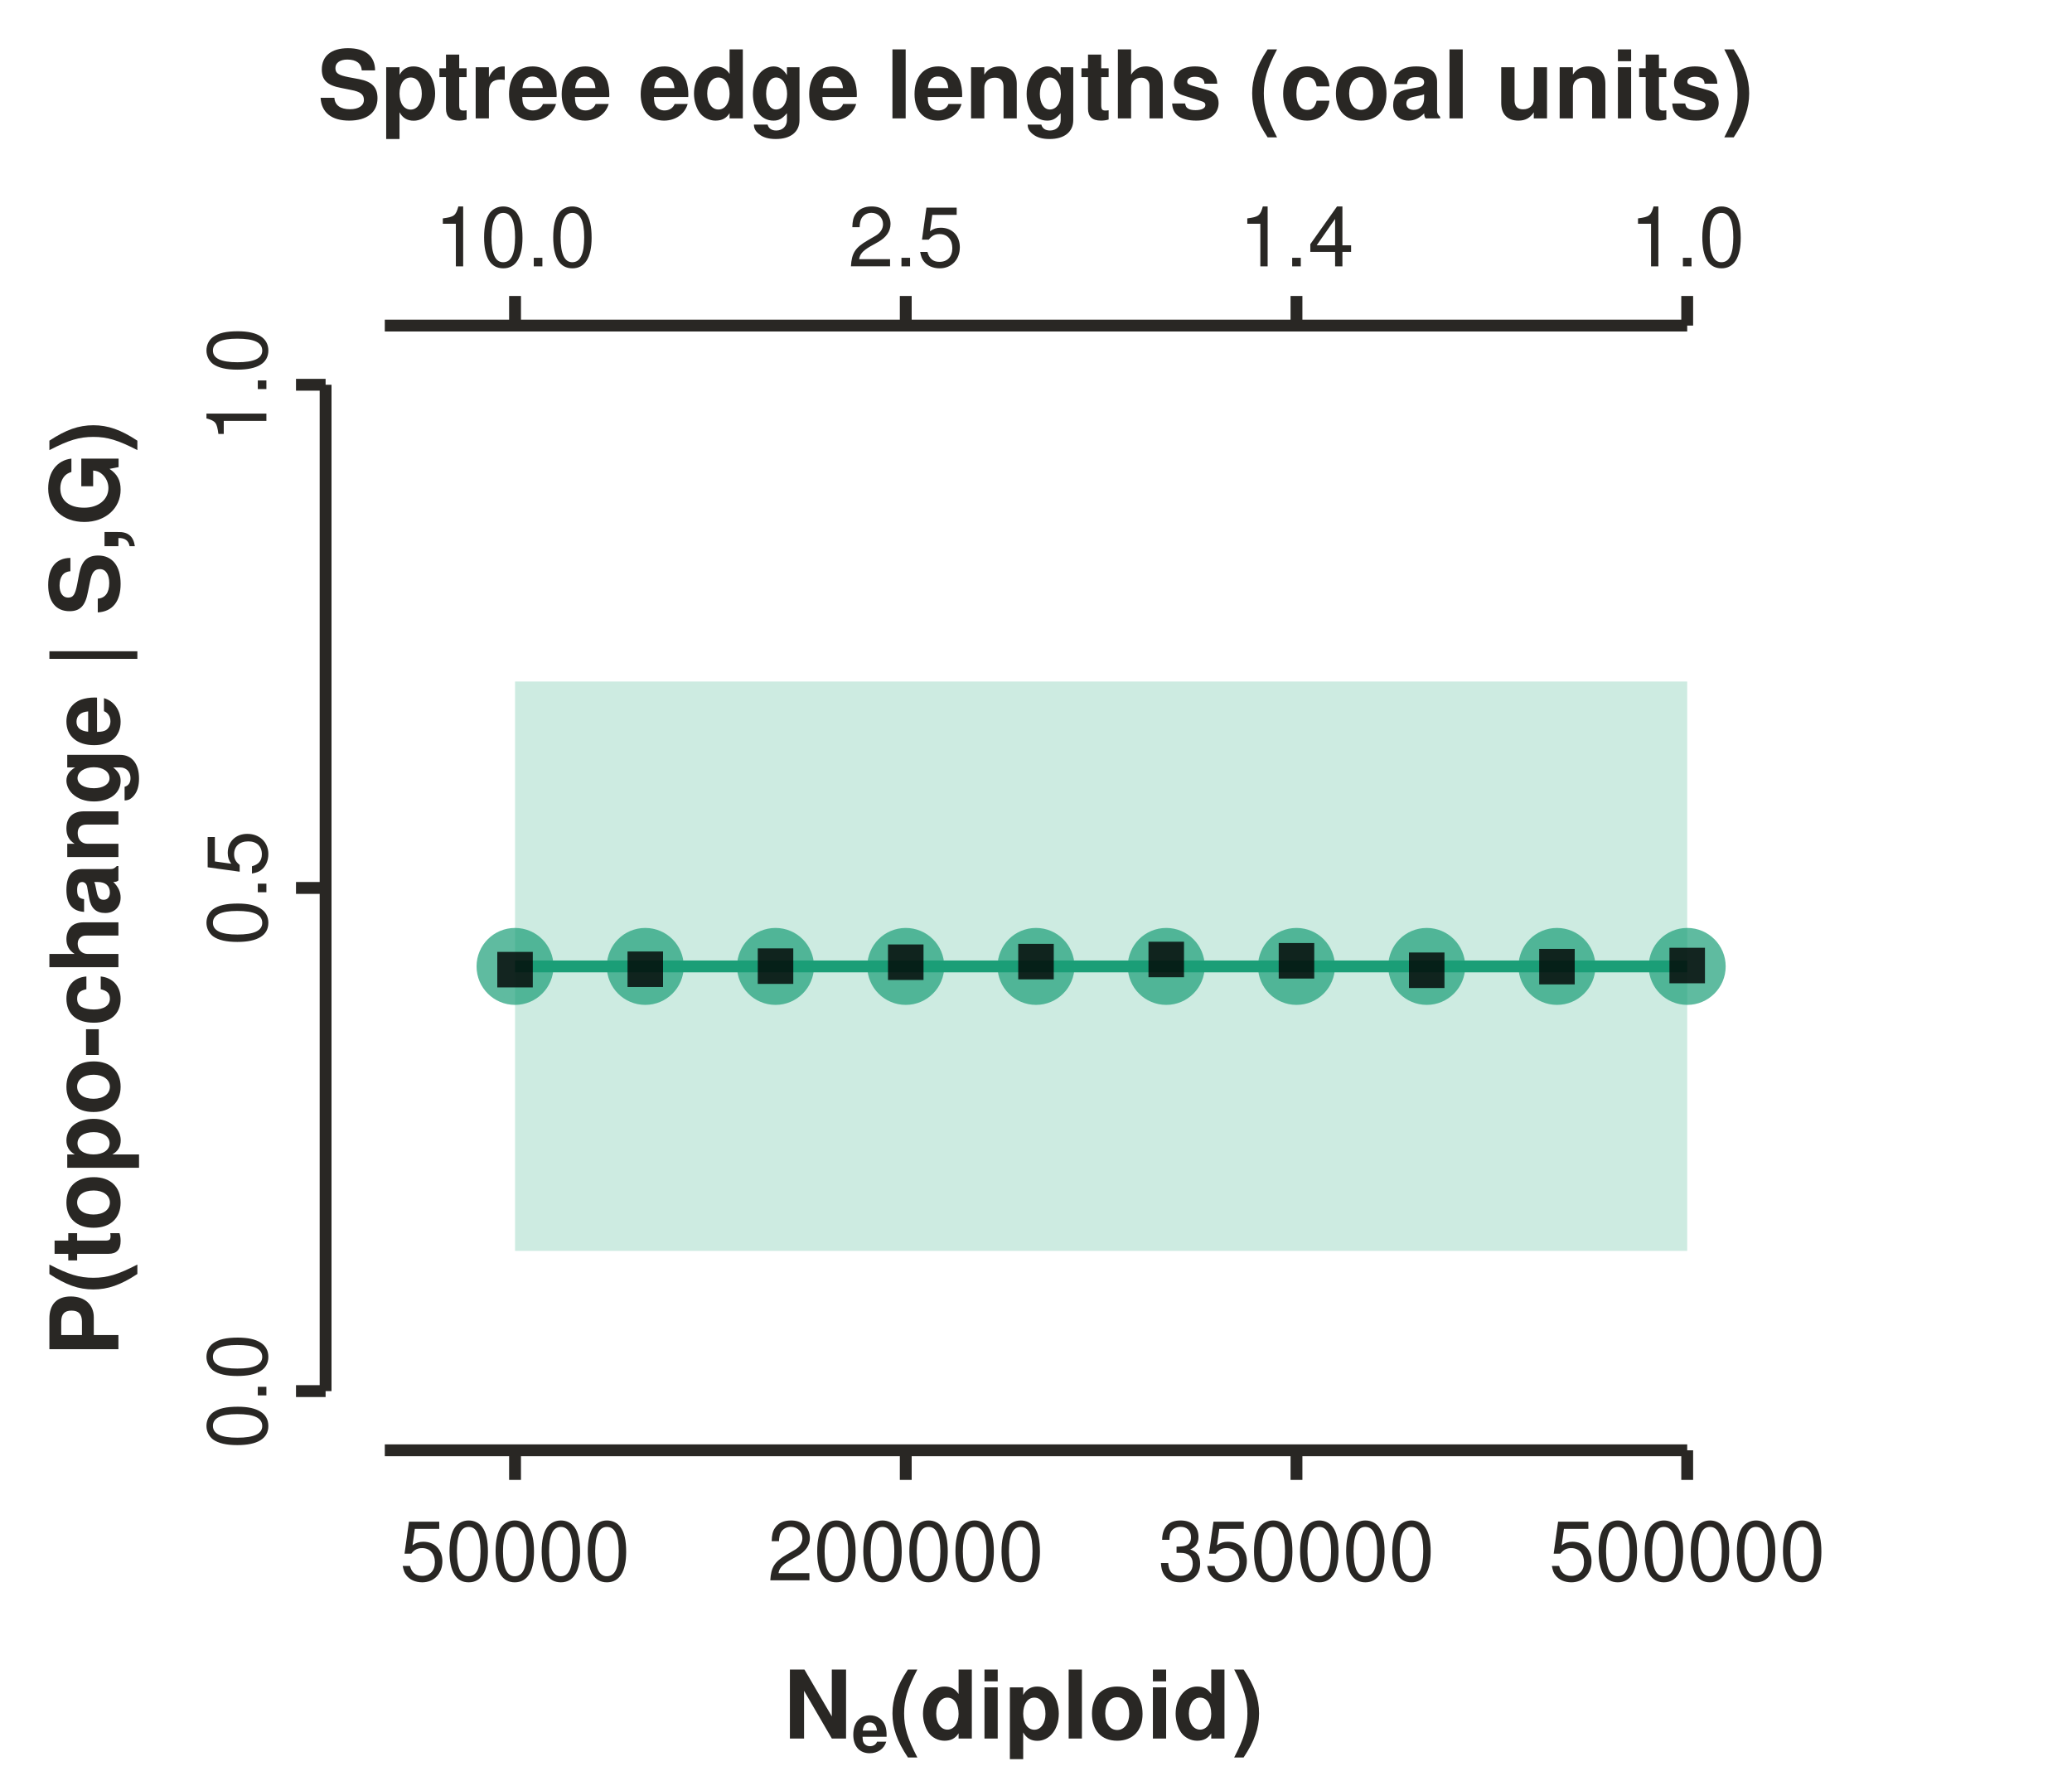
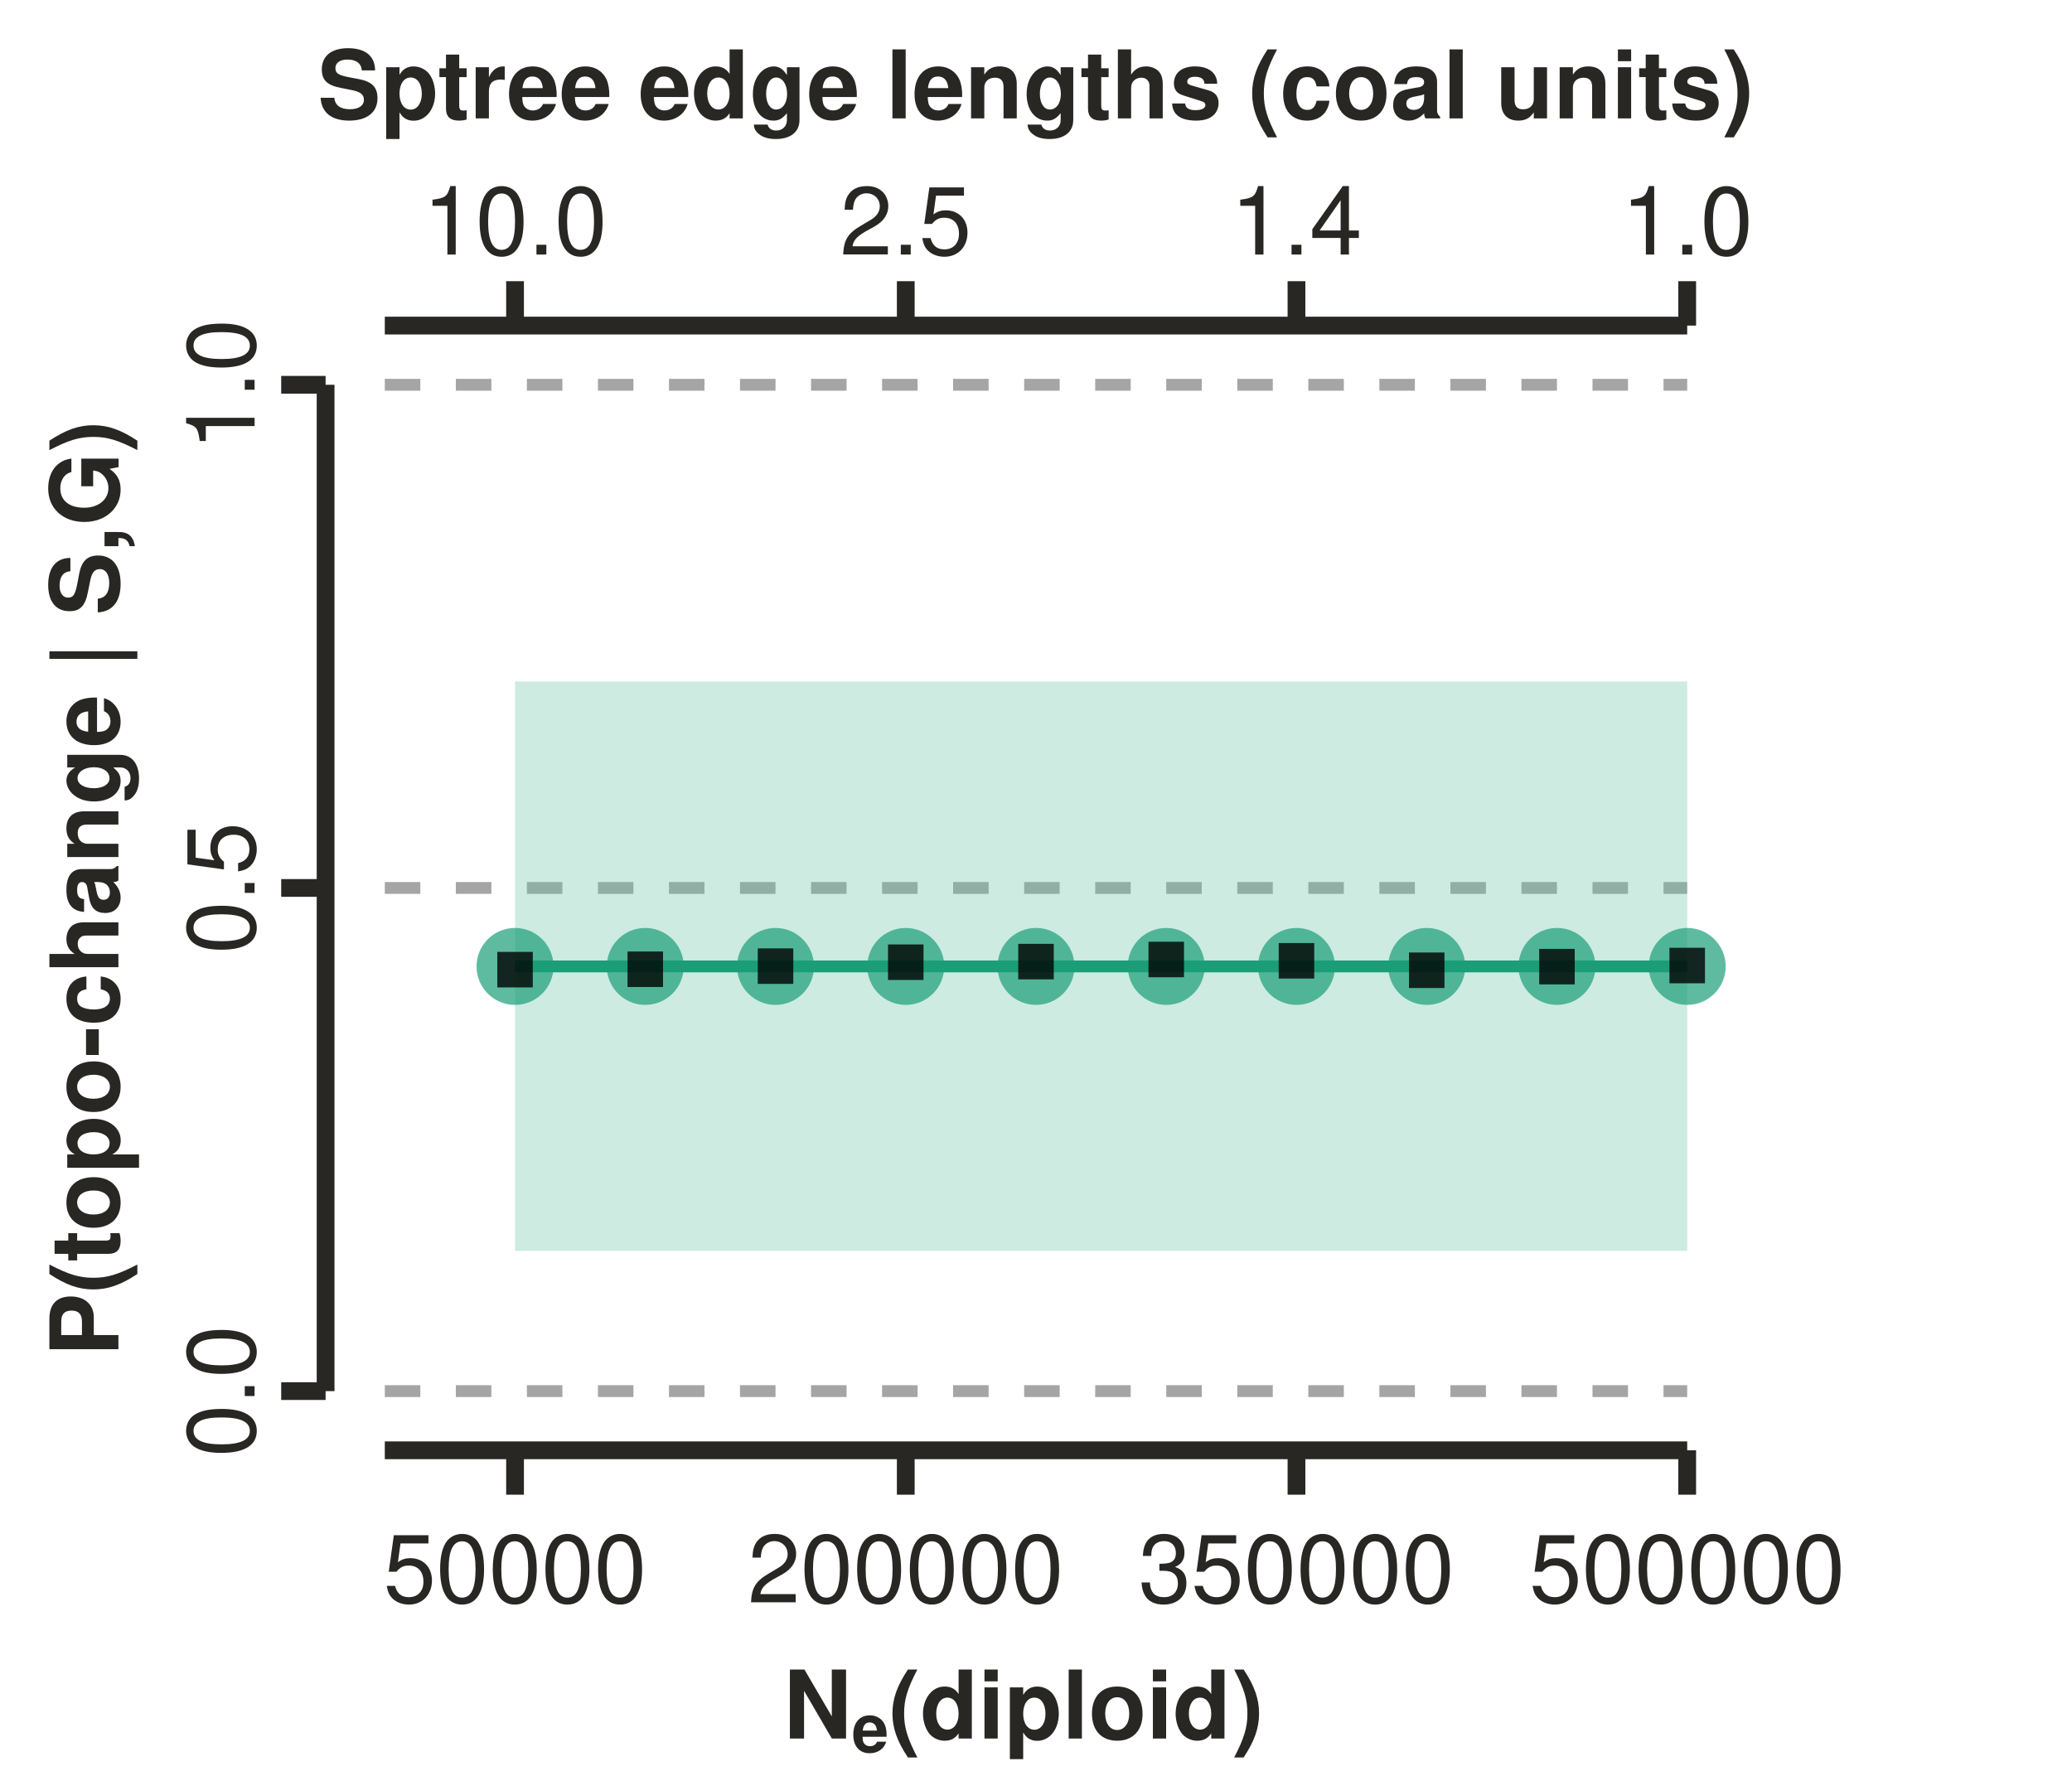
- <svg xmlns="http://www.w3.org/2000/svg" class="toyplot-canvas-Canvas" width="350.0px" height="300.0px" viewBox="0 0 350.0 300.0" preserveAspectRatio="xMidYMid meet" style="background-color:transparent;border-color:#292724;border-style:none;border-width:1.0;fill:rgb(16.1%,15.3%,14.1%);fill-opacity:1.0;font-family:Helvetica;font-size:12px;opacity:1.0;stroke:rgb(16.1%,15.3%,14.1%);stroke-opacity:1.0;stroke-width:1.0" id="t801579b80e1643448b426547f17f0fe2">
-   <g class="toyplot-coordinates-Cartesian" id="tbab2e2ca85264846b2aef61cd62dc230">
-     <clipPath id="ta1d69181aca240be997b163cd871f31d">
+ <svg xmlns="http://www.w3.org/2000/svg" class="toyplot-canvas-Canvas" width="350.0px" height="300.0px" viewBox="0 0 350.0 300.0" preserveAspectRatio="xMidYMid meet" style="background-color:transparent;border-color:#292724;border-style:none;border-width:1.0;fill:rgb(16.1%,15.3%,14.1%);fill-opacity:1.0;font-family:Helvetica;font-size:12px;opacity:1.0;stroke:rgb(16.1%,15.3%,14.1%);stroke-opacity:1.0;stroke-width:1.0" id="t884bfb3d1bdc47789b8c8b05fb81f537">
+   <g class="toyplot-coordinates-Cartesian" id="taffd696be64743a99a98ae6740fe7374">
+     <clipPath id="t394a8c032d304af090689064e033bf8f">
      <rect x="55.0" y="55.0" width="240.0" height="190.0" />
    </clipPath>
-     <g clip-path="url(#ta1d69181aca240be997b163cd871f31d)">
-       <g class="toyplot-mark-FillBoundaries" style="stroke:none" id="t430cdf82298649359c41d768531f08eb">
+     <g clip-path="url(#t394a8c032d304af090689064e033bf8f)">
+       <g class="toyplot-mark-AxisLines" style="stroke:rgb(50.2%,50.2%,50.2%);stroke-dasharray:6,6;stroke-opacity:0.7;stroke-width:2" id="t7d974f7783444c168a5e0cb0dfca1131">
+         <g class="toyplot-Series">
+           <line class="toyplot-Datum" y1="235.0" y2="235.0" x1="65.0" x2="285.0" style="opacity:1.0;stroke:rgb(50.2%,50.2%,50.2%);stroke-dasharray:6,6;stroke-opacity:0.7;stroke-width:2" />
+           <line class="toyplot-Datum" y1="150.0" y2="150.0" x1="65.0" x2="285.0" style="opacity:1.0;stroke:rgb(50.2%,50.2%,50.2%);stroke-dasharray:6,6;stroke-opacity:0.7;stroke-width:2" />
+           <line class="toyplot-Datum" y1="65.0" y2="65.0" x1="65.0" x2="285.0" style="opacity:1.0;stroke:rgb(50.2%,50.2%,50.2%);stroke-dasharray:6,6;stroke-opacity:0.7;stroke-width:2" />
+         </g>
+       </g>
+       <g class="toyplot-mark-FillBoundaries" style="stroke:none" id="tbf957770d853450bb4a04274dd4cf748">
        <polygon points="87.0,211.312 109.0,211.312 131.0,211.312 153.0,211.312 175.0,211.312 197.0,211.312 219.0,211.312 241.0,211.312 263.0,211.312 285.0,211.312 285.0,115.131 263.0,115.131 241.0,115.131 219.0,115.131 197.0,115.131 175.0,115.131 153.0,115.131 131.0,115.131 109.0,115.131 87.0,115.131" style="fill:rgb(40%,76.1%,64.7%);fill-opacity:1.0;opacity:0.33;stroke:none" />
      </g>
-       <g class="toyplot-mark-Plot" style="fill:none" id="t9710f063529c411db1c7423caea2a43d">
+       <g class="toyplot-mark-Plot" style="fill:none" id="tccb0bce42e6747868c74c6f4753d323f">
        <g class="toyplot-Series">
          <path d="M 87.0 163.257 L 109.0 163.257 L 131.0 163.257 L 153.0 163.257 L 175.0 163.257 L 197.0 163.257 L 219.0 163.257 L 241.0 163.257 L 263.0 163.257 L 285.0 163.257" style="stroke:rgb(10.6%,62%,46.7%);stroke-opacity:1.0;stroke-width:2.0" />
        </g>
      </g>
-       <g class="toyplot-mark-Point" id="t5432b026369d4eeda3d3b97799a874ee">
+       <g class="toyplot-mark-Point" id="tdc513d4441d341b384454421bb509b57">
        <g class="toyplot-Series">
          <g style="fill:rgb(10.6%,62%,46.7%);fill-opacity:1.0;opacity:0.7;stroke:rgb(10.6%,62%,46.7%);stroke-opacity:1.0" class="toyplot-Datum" transform="translate(87.0, 163.2571)">
            <circle r="6.0" />
          </g>
          <g style="fill:rgb(10.6%,62%,46.7%);fill-opacity:1.0;opacity:0.7;stroke:rgb(10.6%,62%,46.7%);stroke-opacity:1.0" class="toyplot-Datum" transform="translate(109.0, 163.2571)">
            <circle r="6.0" />
          </g>
          <g style="fill:rgb(10.6%,62%,46.7%);fill-opacity:1.0;opacity:0.7;stroke:rgb(10.6%,62%,46.7%);stroke-opacity:1.0" class="toyplot-Datum" transform="translate(131.0, 163.2571)">
            <circle r="6.0" />
          </g>
          <g style="fill:rgb(10.6%,62%,46.7%);fill-opacity:1.0;opacity:0.7;stroke:rgb(10.6%,62%,46.7%);stroke-opacity:1.0" class="toyplot-Datum" transform="translate(153.0, 163.2571)">
            <circle r="6.0" />
          </g>
          <g style="fill:rgb(10.6%,62%,46.7%);fill-opacity:1.0;opacity:0.7;stroke:rgb(10.6%,62%,46.7%);stroke-opacity:1.0" class="toyplot-Datum" transform="translate(175.0, 163.2571)">
            <circle r="6.0" />
          </g>
          <g style="fill:rgb(10.6%,62%,46.7%);fill-opacity:1.0;opacity:0.7;stroke:rgb(10.6%,62%,46.7%);stroke-opacity:1.0" class="toyplot-Datum" transform="translate(197.0, 163.2571)">
            <circle r="6.0" />
          </g>
          <g style="fill:rgb(10.6%,62%,46.7%);fill-opacity:1.0;opacity:0.7;stroke:rgb(10.6%,62%,46.7%);stroke-opacity:1.0" class="toyplot-Datum" transform="translate(219.0, 163.2571)">
            <circle r="6.0" />
          </g>
          <g style="fill:rgb(10.6%,62%,46.7%);fill-opacity:1.0;opacity:0.7;stroke:rgb(10.6%,62%,46.7%);stroke-opacity:1.0" class="toyplot-Datum" transform="translate(241.0, 163.2571)">
            <circle r="6.0" />
          </g>
          <g style="fill:rgb(10.6%,62%,46.7%);fill-opacity:1.0;opacity:0.7;stroke:rgb(10.6%,62%,46.7%);stroke-opacity:1.0" class="toyplot-Datum" transform="translate(263.0, 163.2571)">
            <circle r="6.0" />
          </g>
          <g style="fill:rgb(10.6%,62%,46.7%);fill-opacity:1.0;opacity:0.7;stroke:rgb(10.6%,62%,46.7%);stroke-opacity:1.0" class="toyplot-Datum" transform="translate(285.0, 163.2571)">
            <circle r="6.0" />
          </g>
        </g>
      </g>
-       <g class="toyplot-mark-Point" id="t3262ca6c62784c8c9028aae464db6034">
+       <g class="toyplot-mark-Point" id="tb724272365b742cda21a1d6c9e04338b">
        <g class="toyplot-Series">
          <g style="fill:rgb(0%,0%,0%);fill-opacity:1.0;opacity:0.8;stroke:none" class="toyplot-Datum" transform="translate(87.0, 163.804)">
            <rect x="-3.0" y="-3.0" width="6.0" height="6.0" />
          </g>
          <g style="fill:rgb(0%,0%,0%);fill-opacity:1.0;opacity:0.8;stroke:none" class="toyplot-Datum" transform="translate(109.0, 163.736)">
            <rect x="-3.0" y="-3.0" width="6.0" height="6.0" />
          </g>
          <g style="fill:rgb(0%,0%,0%);fill-opacity:1.0;opacity:0.8;stroke:none" class="toyplot-Datum" transform="translate(131.0, 163.209)">
            <rect x="-3.0" y="-3.0" width="6.0" height="6.0" />
          </g>
          <g style="fill:rgb(0%,0%,0%);fill-opacity:1.0;opacity:0.8;stroke:none" class="toyplot-Datum" transform="translate(153.0, 162.546)">
            <rect x="-3.0" y="-3.0" width="6.0" height="6.0" />
          </g>
          <g style="fill:rgb(0%,0%,0%);fill-opacity:1.0;opacity:0.8;stroke:none" class="toyplot-Datum" transform="translate(175.0, 162.444)">
            <rect x="-3.0" y="-3.0" width="6.0" height="6.0" />
          </g>
          <g style="fill:rgb(0%,0%,0%);fill-opacity:1.0;opacity:0.8;stroke:none" class="toyplot-Datum" transform="translate(197.0, 162.087)">
            <rect x="-3.0" y="-3.0" width="6.0" height="6.0" />
          </g>
          <g style="fill:rgb(0%,0%,0%);fill-opacity:1.0;opacity:0.8;stroke:none" class="toyplot-Datum" transform="translate(219.0, 162.308)">
            <rect x="-3.0" y="-3.0" width="6.0" height="6.0" />
          </g>
          <g style="fill:rgb(0%,0%,0%);fill-opacity:1.0;opacity:0.8;stroke:none" class="toyplot-Datum" transform="translate(241.0, 163.906)">
            <rect x="-3.0" y="-3.0" width="6.0" height="6.0" />
          </g>
          <g style="fill:rgb(0%,0%,0%);fill-opacity:1.0;opacity:0.8;stroke:none" class="toyplot-Datum" transform="translate(263.0, 163.294)">
            <rect x="-3.0" y="-3.0" width="6.0" height="6.0" />
          </g>
          <g style="fill:rgb(0%,0%,0%);fill-opacity:1.0;opacity:0.8;stroke:none" class="toyplot-Datum" transform="translate(285.0, 163.107)">
            <rect x="-3.0" y="-3.0" width="6.0" height="6.0" />
          </g>
        </g>
      </g>
    </g>
-     <g class="toyplot-coordinates-Axis" id="t529dac9f5cf6419aba9ac21f1febed9e" transform="translate(65.0,235.0)translate(0,10.0)">
-       <line x1="0" y1="0" x2="220.0" y2="0" style="stroke-width:2" />
+     <g class="toyplot-coordinates-Axis" id="t80249d0da6f34a6da84fcdbb3335b250" transform="translate(65.0,235.0)translate(0,10.0)">
+       <line x1="0" y1="0" x2="220.0" y2="0" style="stroke-width:3" />
      <g>
-         <line x1="22.0" y1="5.0" x2="22.0" y2="0" style="stroke-width:2" />
-         <line x1="88.0" y1="5.0" x2="88.0" y2="0" style="stroke-width:2" />
-         <line x1="154.0" y1="5.0" x2="154.0" y2="0" style="stroke-width:2" />
-         <line x1="220.0" y1="5.0" x2="220.0" y2="0" style="stroke-width:2" />
+         <line x1="22.0" y1="7.5" x2="22.0" y2="0" style="stroke-width:3" />
+         <line x1="88.0" y1="7.5" x2="88.0" y2="0" style="stroke-width:3" />
+         <line x1="154.0" y1="7.5" x2="154.0" y2="0" style="stroke-width:3" />
+         <line x1="220.0" y1="7.5" x2="220.0" y2="0" style="stroke-width:3" />
      </g>
      <g>
-         <g transform="translate(22.0,10.0)">
-           <text x="-19.46" y="11.977" style="fill:rgb(16.1%,15.3%,14.1%);fill-opacity:1.0;font-family:helvetica;font-size:14.0px;font-weight:normal;stroke:none;vertical-align:baseline;white-space:pre">50000</text>
+         <g transform="translate(22.0,12.0)">
+           <text x="-22.24" y="13.688" style="fill:rgb(16.1%,15.3%,14.1%);fill-opacity:1.0;font-family:helvetica;font-size:16.0px;font-weight:normal;stroke:none;vertical-align:baseline;white-space:pre">50000</text>
        </g>
-         <g transform="translate(88.0,10.0)">
-           <text x="-23.352" y="11.977" style="fill:rgb(16.1%,15.3%,14.1%);fill-opacity:1.0;font-family:helvetica;font-size:14.0px;font-weight:normal;stroke:none;vertical-align:baseline;white-space:pre">200000</text>
+         <g transform="translate(88.0,12.0)">
+           <text x="-26.688" y="13.688" style="fill:rgb(16.1%,15.3%,14.1%);fill-opacity:1.0;font-family:helvetica;font-size:16.0px;font-weight:normal;stroke:none;vertical-align:baseline;white-space:pre">200000</text>
        </g>
-         <g transform="translate(154.0,10.0)">
-           <text x="-23.352" y="11.977" style="fill:rgb(16.1%,15.3%,14.1%);fill-opacity:1.0;font-family:helvetica;font-size:14.0px;font-weight:normal;stroke:none;vertical-align:baseline;white-space:pre">350000</text>
+         <g transform="translate(154.0,12.0)">
+           <text x="-26.688" y="13.688" style="fill:rgb(16.1%,15.3%,14.1%);fill-opacity:1.0;font-family:helvetica;font-size:16.0px;font-weight:normal;stroke:none;vertical-align:baseline;white-space:pre">350000</text>
        </g>
-         <g transform="translate(220.0,10.0)">
-           <text x="-23.352" y="11.977" style="fill:rgb(16.1%,15.3%,14.1%);fill-opacity:1.0;font-family:helvetica;font-size:14.0px;font-weight:normal;stroke:none;vertical-align:baseline;white-space:pre">500000</text>
+         <g transform="translate(220.0,12.0)">
+           <text x="-26.688" y="13.688" style="fill:rgb(16.1%,15.3%,14.1%);fill-opacity:1.0;font-family:helvetica;font-size:16.0px;font-weight:normal;stroke:none;vertical-align:baseline;white-space:pre">500000</text>
        </g>
      </g>
      <g transform="translate(110.0,35.0)">
        <text x="-42.666" y="13.688" style="fill:rgb(16.1%,15.3%,14.1%);fill-opacity:1.0;font-family:helvetica;font-size:16.0px;font-weight:bold;stroke:none;vertical-align:baseline;white-space:pre">N</text>
        <text x="-31.114" y="15.928" style="fill:rgb(16.1%,15.3%,14.1%);fill-opacity:1.0;font-family:helvetica;font-size:11.2px;font-weight:bold;stroke:none;vertical-align:baseline;white-space:pre">e</text>
        <text x="-24.886" y="13.688" style="fill:rgb(16.1%,15.3%,14.1%);fill-opacity:1.0;font-family:helvetica;font-size:16.0px;font-weight:bold;stroke:none;vertical-align:baseline;white-space:pre"> (diploid)</text>
      </g>
      <g class="toyplot-coordinates-Axis-coordinates" style="visibility:hidden" transform="">
-         <line x1="0" x2="0" y1="-5.0" y2="7.5" style="stroke:rgb(43.9%,50.2%,56.5%);stroke-opacity:1.0;stroke-width:1.0" />
-         <text x="0" y="-10.0" style="alignment-baseline:alphabetic;fill:rgb(43.9%,50.2%,56.5%);fill-opacity:1.0;font-size:10px;font-weight:normal;stroke:none;text-anchor:middle" />
+         <line x1="0" x2="0" y1="-6.0" y2="9.0" style="stroke:rgb(43.9%,50.2%,56.5%);stroke-opacity:1.0;stroke-width:1.0" />
+         <text x="0" y="-12.0" style="alignment-baseline:alphabetic;fill:rgb(43.9%,50.2%,56.5%);fill-opacity:1.0;font-size:10px;font-weight:normal;stroke:none;text-anchor:middle" />
      </g>
    </g>
-     <g class="toyplot-coordinates-Axis" id="tf345f8c0a8eb48ac923eca4a4bbf1edc" transform="translate(65.0,235.0)rotate(-90.0)translate(0,-10.0)">
-       <line x1="0" y1="0" x2="170.0" y2="0" style="stroke-width:2" />
+     <g class="toyplot-coordinates-Axis" id="t8678eb90c6964a52b547aa95f7fdcc67" transform="translate(65.0,235.0)rotate(-90.0)translate(0,-10.0)">
+       <line x1="0" y1="0" x2="170.0" y2="0" style="stroke-width:3" />
      <g>
-         <line x1="0.0" y1="-5.0" x2="0.0" y2="0" style="stroke-width:2" />
-         <line x1="85.0" y1="-5.0" x2="85.0" y2="0" style="stroke-width:2" />
-         <line x1="170.0" y1="-5.0" x2="170.0" y2="0" style="stroke-width:2" />
+         <line x1="0.0" y1="-7.5" x2="0.0" y2="0" style="stroke-width:3" />
+         <line x1="85.0" y1="-7.5" x2="85.0" y2="0" style="stroke-width:3" />
+         <line x1="170.0" y1="-7.5" x2="170.0" y2="0" style="stroke-width:3" />
      </g>
      <g>
-         <g transform="translate(0.0,-10.0)">
-           <text x="-9.73" y="0.0" style="fill:rgb(16.1%,15.3%,14.1%);fill-opacity:1.0;font-family:helvetica;font-size:14.0px;font-weight:normal;stroke:none;vertical-align:baseline;white-space:pre">0.0</text>
+         <g transform="translate(0.0,-12.0)">
+           <text x="-11.12" y="0.0" style="fill:rgb(16.1%,15.3%,14.1%);fill-opacity:1.0;font-family:helvetica;font-size:16.0px;font-weight:normal;stroke:none;vertical-align:baseline;white-space:pre">0.0</text>
        </g>
-         <g transform="translate(85.0,-10.0)">
-           <text x="-9.73" y="0.0" style="fill:rgb(16.1%,15.3%,14.1%);fill-opacity:1.0;font-family:helvetica;font-size:14.0px;font-weight:normal;stroke:none;vertical-align:baseline;white-space:pre">0.5</text>
+         <g transform="translate(85.0,-12.0)">
+           <text x="-11.12" y="0.0" style="fill:rgb(16.1%,15.3%,14.1%);fill-opacity:1.0;font-family:helvetica;font-size:16.0px;font-weight:normal;stroke:none;vertical-align:baseline;white-space:pre">0.5</text>
        </g>
-         <g transform="translate(170.0,-10.0)">
-           <text x="-9.73" y="0.0" style="fill:rgb(16.1%,15.3%,14.1%);fill-opacity:1.0;font-family:helvetica;font-size:14.0px;font-weight:normal;stroke:none;vertical-align:baseline;white-space:pre">1.0</text>
+         <g transform="translate(170.0,-12.0)">
+           <text x="-11.12" y="0.0" style="fill:rgb(16.1%,15.3%,14.1%);fill-opacity:1.0;font-family:helvetica;font-size:16.0px;font-weight:normal;stroke:none;vertical-align:baseline;white-space:pre">1.0</text>
        </g>
      </g>
      <g transform="translate(85.0,-35.0)">
        <text x="-79.136" y="0.0" style="fill:rgb(16.1%,15.3%,14.1%);fill-opacity:1.0;font-family:helvetica;font-size:16.0px;font-weight:bold;stroke:none;vertical-align:baseline;white-space:pre">P(topo-change | S,G)</text>
      </g>
      <g class="toyplot-coordinates-Axis-coordinates" style="visibility:hidden" transform="">
-         <line x1="0" x2="0" y1="5.0" y2="-7.5" style="stroke:rgb(43.9%,50.2%,56.5%);stroke-opacity:1.0;stroke-width:1.0" />
-         <text x="0" y="10.0" style="alignment-baseline:hanging;fill:rgb(43.9%,50.2%,56.5%);fill-opacity:1.0;font-size:10px;font-weight:normal;stroke:none;text-anchor:middle" />
+         <line x1="0" x2="0" y1="6.0" y2="-9.0" style="stroke:rgb(43.9%,50.2%,56.5%);stroke-opacity:1.0;stroke-width:1.0" />
+         <text x="0" y="12.0" style="alignment-baseline:hanging;fill:rgb(43.9%,50.2%,56.5%);fill-opacity:1.0;font-size:10px;font-weight:normal;stroke:none;text-anchor:middle" />
      </g>
    </g>
  </g>
-   <g class="toyplot-coordinates-Cartesian" id="te975ef7614d7449e8872c45e1429c212">
-     <clipPath id="t709c0b60ee9f47a385212f8cb2a61c6e">
+   <g class="toyplot-coordinates-Cartesian" id="t388fddf17c4343769a08c590383a7d8b">
+     <clipPath id="t1506bb8c0313462cbdd87142d5a175b1">
      <rect x="55.0" y="55.0" width="240.0" height="190.0" />
    </clipPath>
-     <g clip-path="url(#t709c0b60ee9f47a385212f8cb2a61c6e)" />
-     <g class="toyplot-coordinates-Axis" id="t709496c5ad6a4e0ba621fab83c21e0d3" transform="translate(65.0,65.0)translate(0,-10.0)">
-       <line x1="0" y1="0" x2="220.0" y2="0" style="stroke-width:2" />
+     <g clip-path="url(#t1506bb8c0313462cbdd87142d5a175b1)" />
+     <g class="toyplot-coordinates-Axis" id="t4c50a4ee1ac24bc483aad6f1db64f2d0" transform="translate(65.0,65.0)translate(0,-10.0)">
+       <line x1="0" y1="0" x2="220.0" y2="0" style="stroke-width:3" />
      <g>
-         <line x1="22" y1="-5.0" x2="22" y2="0" style="stroke-width:2" />
-         <line x1="88" y1="-5.0" x2="88" y2="0" style="stroke-width:2" />
-         <line x1="154" y1="-5.0" x2="154" y2="0" style="stroke-width:2" />
-         <line x1="220.0" y1="-5.0" x2="220.0" y2="0" style="stroke-width:2" />
+         <line x1="22" y1="-7.5" x2="22" y2="0" style="stroke-width:3" />
+         <line x1="88" y1="-7.5" x2="88" y2="0" style="stroke-width:3" />
+         <line x1="154" y1="-7.5" x2="154" y2="0" style="stroke-width:3" />
+         <line x1="220.0" y1="-7.5" x2="220.0" y2="0" style="stroke-width:3" />
      </g>
      <g>
-         <g transform="translate(22.0002,-10.0)">
-           <text x="-13.622" y="0.0" style="fill:rgb(16.1%,15.3%,14.1%);fill-opacity:1.0;font-family:helvetica;font-size:14.0px;font-weight:normal;stroke:none;vertical-align:baseline;white-space:pre">10.0</text>
+         <g transform="translate(22.0002,-12.0)">
+           <text x="-15.568" y="0.0" style="fill:rgb(16.1%,15.3%,14.1%);fill-opacity:1.0;font-family:helvetica;font-size:16.0px;font-weight:normal;stroke:none;vertical-align:baseline;white-space:pre">10.0</text>
        </g>
-         <g transform="translate(88.00013,-10.0)">
-           <text x="-9.73" y="0.0" style="fill:rgb(16.1%,15.3%,14.1%);fill-opacity:1.0;font-family:helvetica;font-size:14.0px;font-weight:normal;stroke:none;vertical-align:baseline;white-space:pre">2.5</text>
+         <g transform="translate(88.00013,-12.0)">
+           <text x="-11.12" y="0.0" style="fill:rgb(16.1%,15.3%,14.1%);fill-opacity:1.0;font-family:helvetica;font-size:16.0px;font-weight:normal;stroke:none;vertical-align:baseline;white-space:pre">2.5</text>
        </g>
-         <g transform="translate(154.0001,-10.0)">
-           <text x="-9.73" y="0.0" style="fill:rgb(16.1%,15.3%,14.1%);fill-opacity:1.0;font-family:helvetica;font-size:14.0px;font-weight:normal;stroke:none;vertical-align:baseline;white-space:pre">1.4</text>
+         <g transform="translate(154.0001,-12.0)">
+           <text x="-11.12" y="0.0" style="fill:rgb(16.1%,15.3%,14.1%);fill-opacity:1.0;font-family:helvetica;font-size:16.0px;font-weight:normal;stroke:none;vertical-align:baseline;white-space:pre">1.4</text>
        </g>
-         <g transform="translate(220.0,-10.0)">
-           <text x="-9.73" y="0.0" style="fill:rgb(16.1%,15.3%,14.1%);fill-opacity:1.0;font-family:helvetica;font-size:14.0px;font-weight:normal;stroke:none;vertical-align:baseline;white-space:pre">1.0</text>
+         <g transform="translate(220.0,-12.0)">
+           <text x="-11.12" y="0.0" style="fill:rgb(16.1%,15.3%,14.1%);fill-opacity:1.0;font-family:helvetica;font-size:16.0px;font-weight:normal;stroke:none;vertical-align:baseline;white-space:pre">1.0</text>
        </g>
      </g>
      <g transform="translate(110.0,-35.0)">
        <text x="-121.36" y="0.0" style="fill:rgb(16.1%,15.3%,14.1%);fill-opacity:1.0;font-family:helvetica;font-size:16.0px;font-weight:bold;stroke:none;vertical-align:baseline;white-space:pre">Sptree edge lengths (coal units)</text>
      </g>
      <g class="toyplot-coordinates-Axis-coordinates" style="visibility:hidden" transform="">
-         <line x1="0" x2="0" y1="5.0" y2="-7.5" style="stroke:rgb(43.9%,50.2%,56.5%);stroke-opacity:1.0;stroke-width:1.0" />
-         <text x="0" y="10.0" style="alignment-baseline:hanging;fill:rgb(43.9%,50.2%,56.5%);fill-opacity:1.0;font-size:10px;font-weight:normal;stroke:none;text-anchor:middle" />
+         <line x1="0" x2="0" y1="6.0" y2="-9.0" style="stroke:rgb(43.9%,50.2%,56.5%);stroke-opacity:1.0;stroke-width:1.0" />
+         <text x="0" y="12.0" style="alignment-baseline:hanging;fill:rgb(43.9%,50.2%,56.5%);fill-opacity:1.0;font-size:10px;font-weight:normal;stroke:none;text-anchor:middle" />
      </g>
    </g>
  </g>
</svg>
